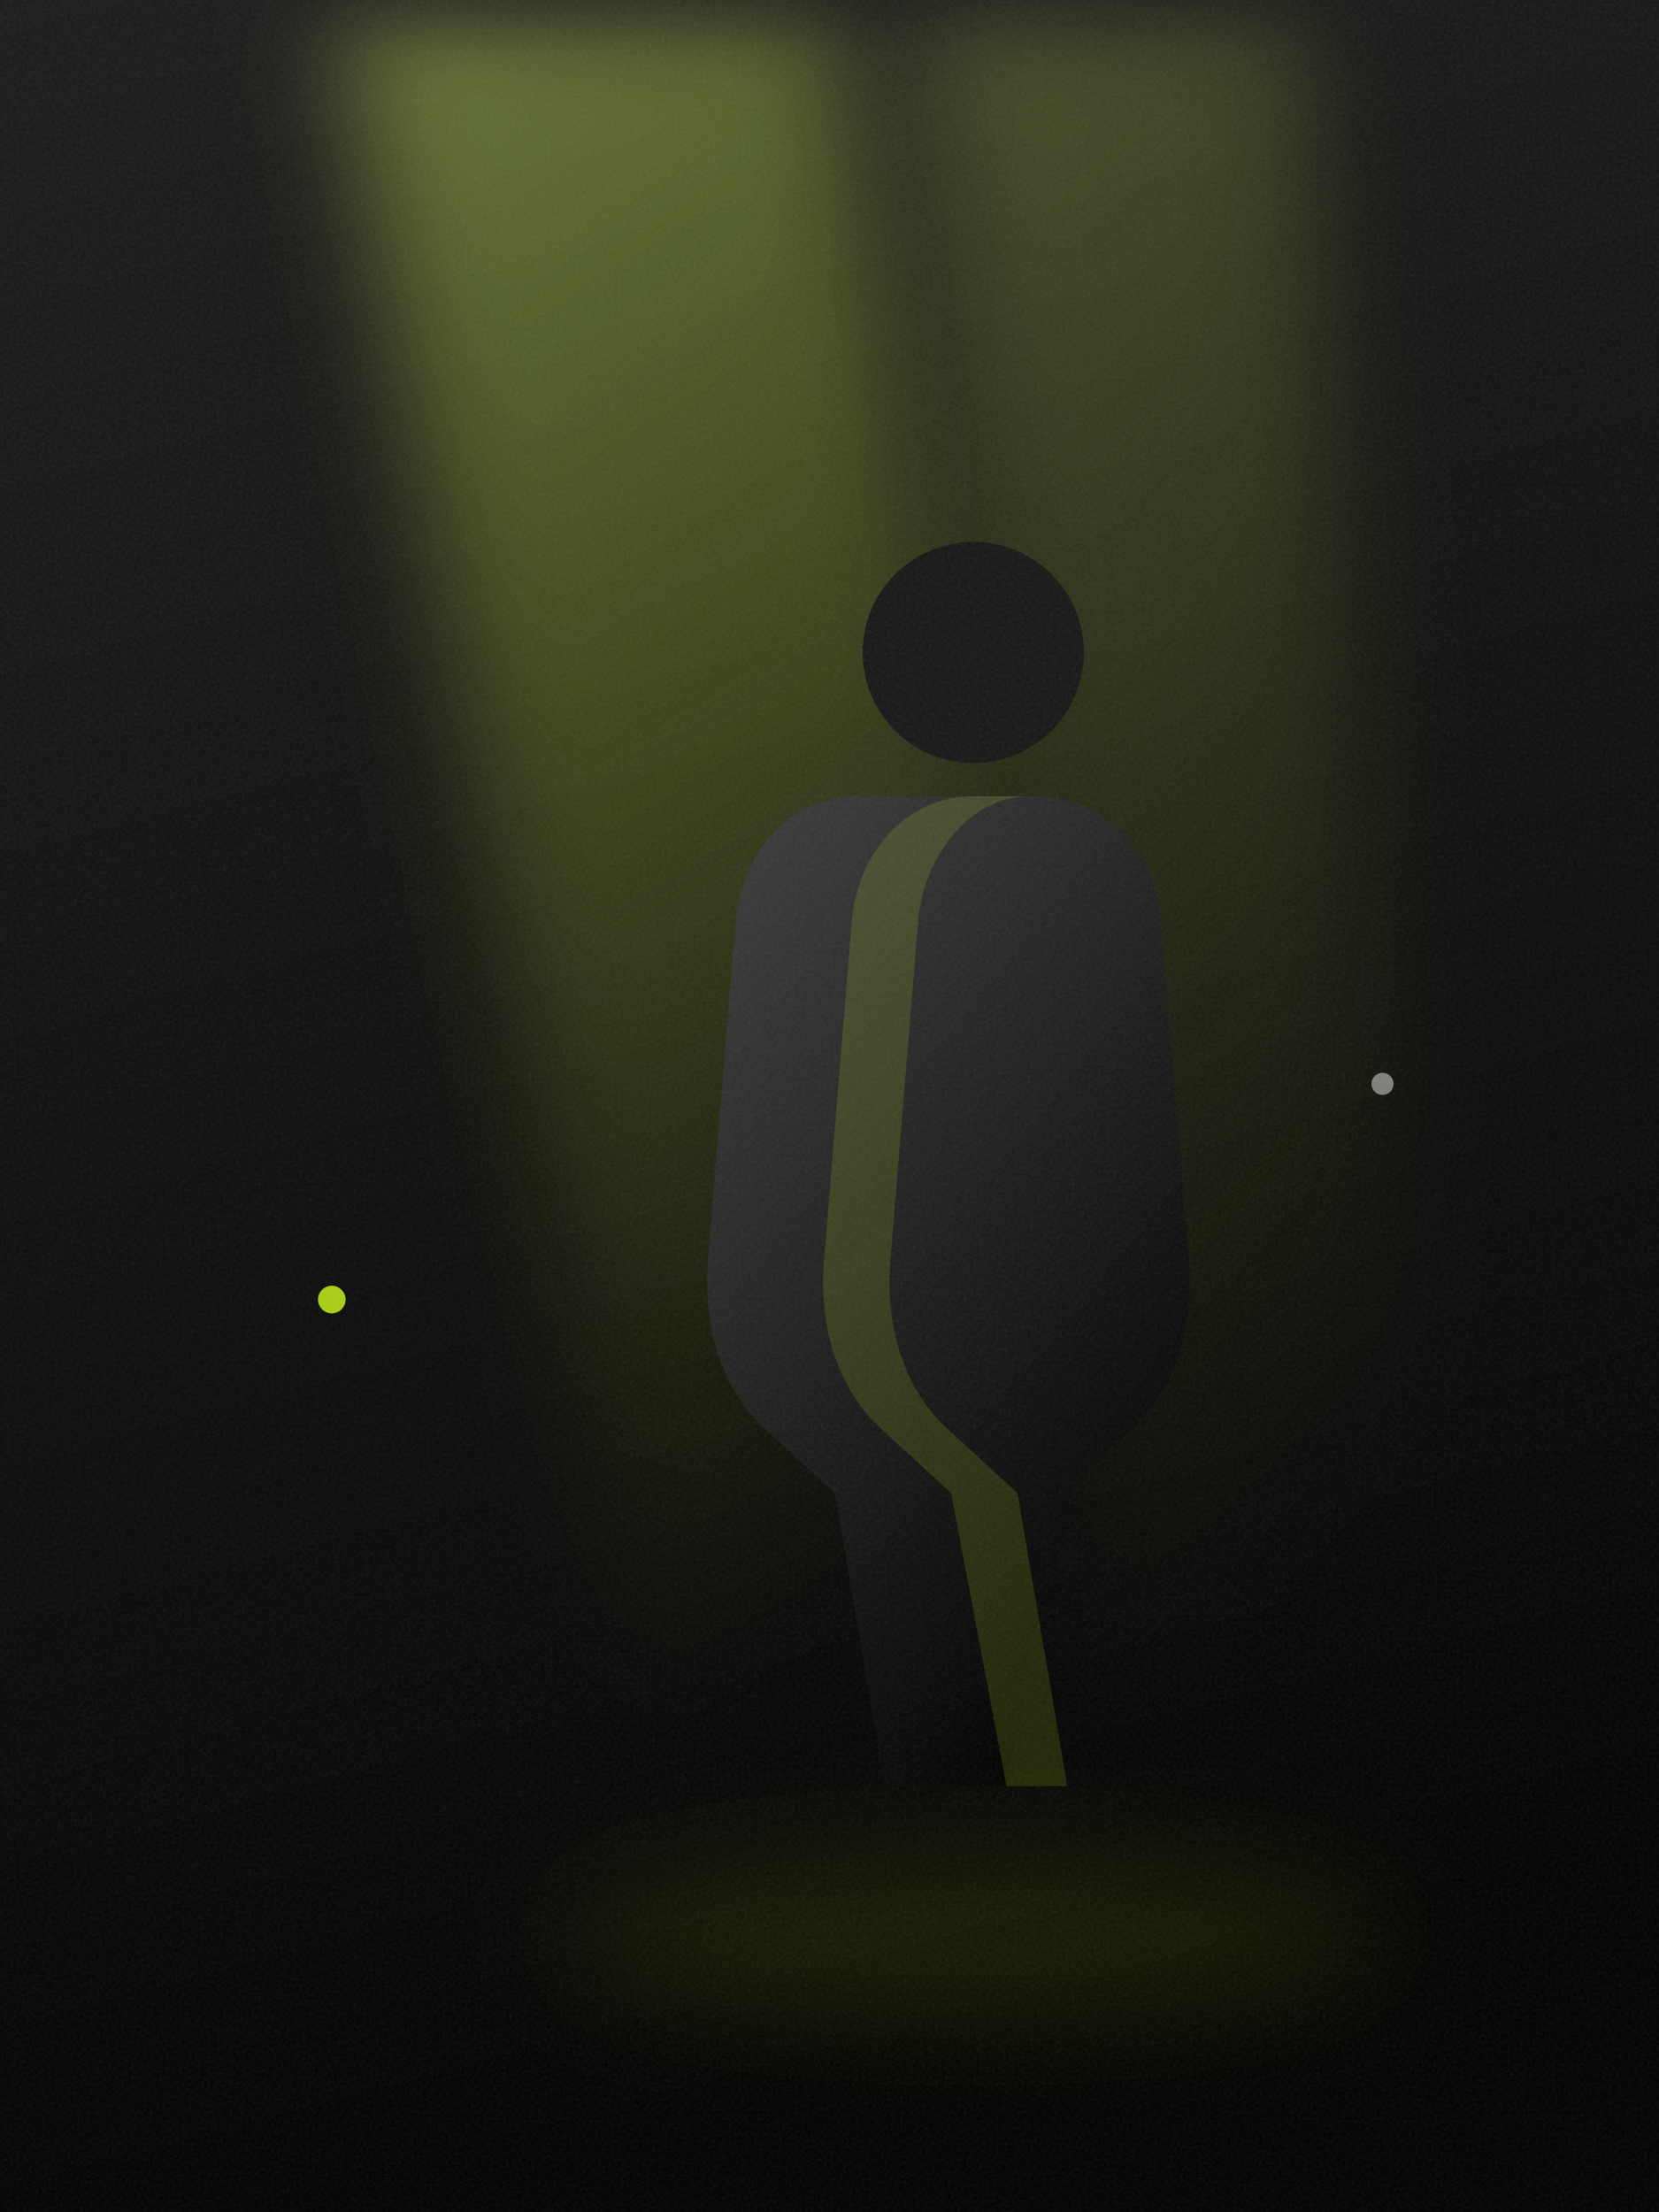
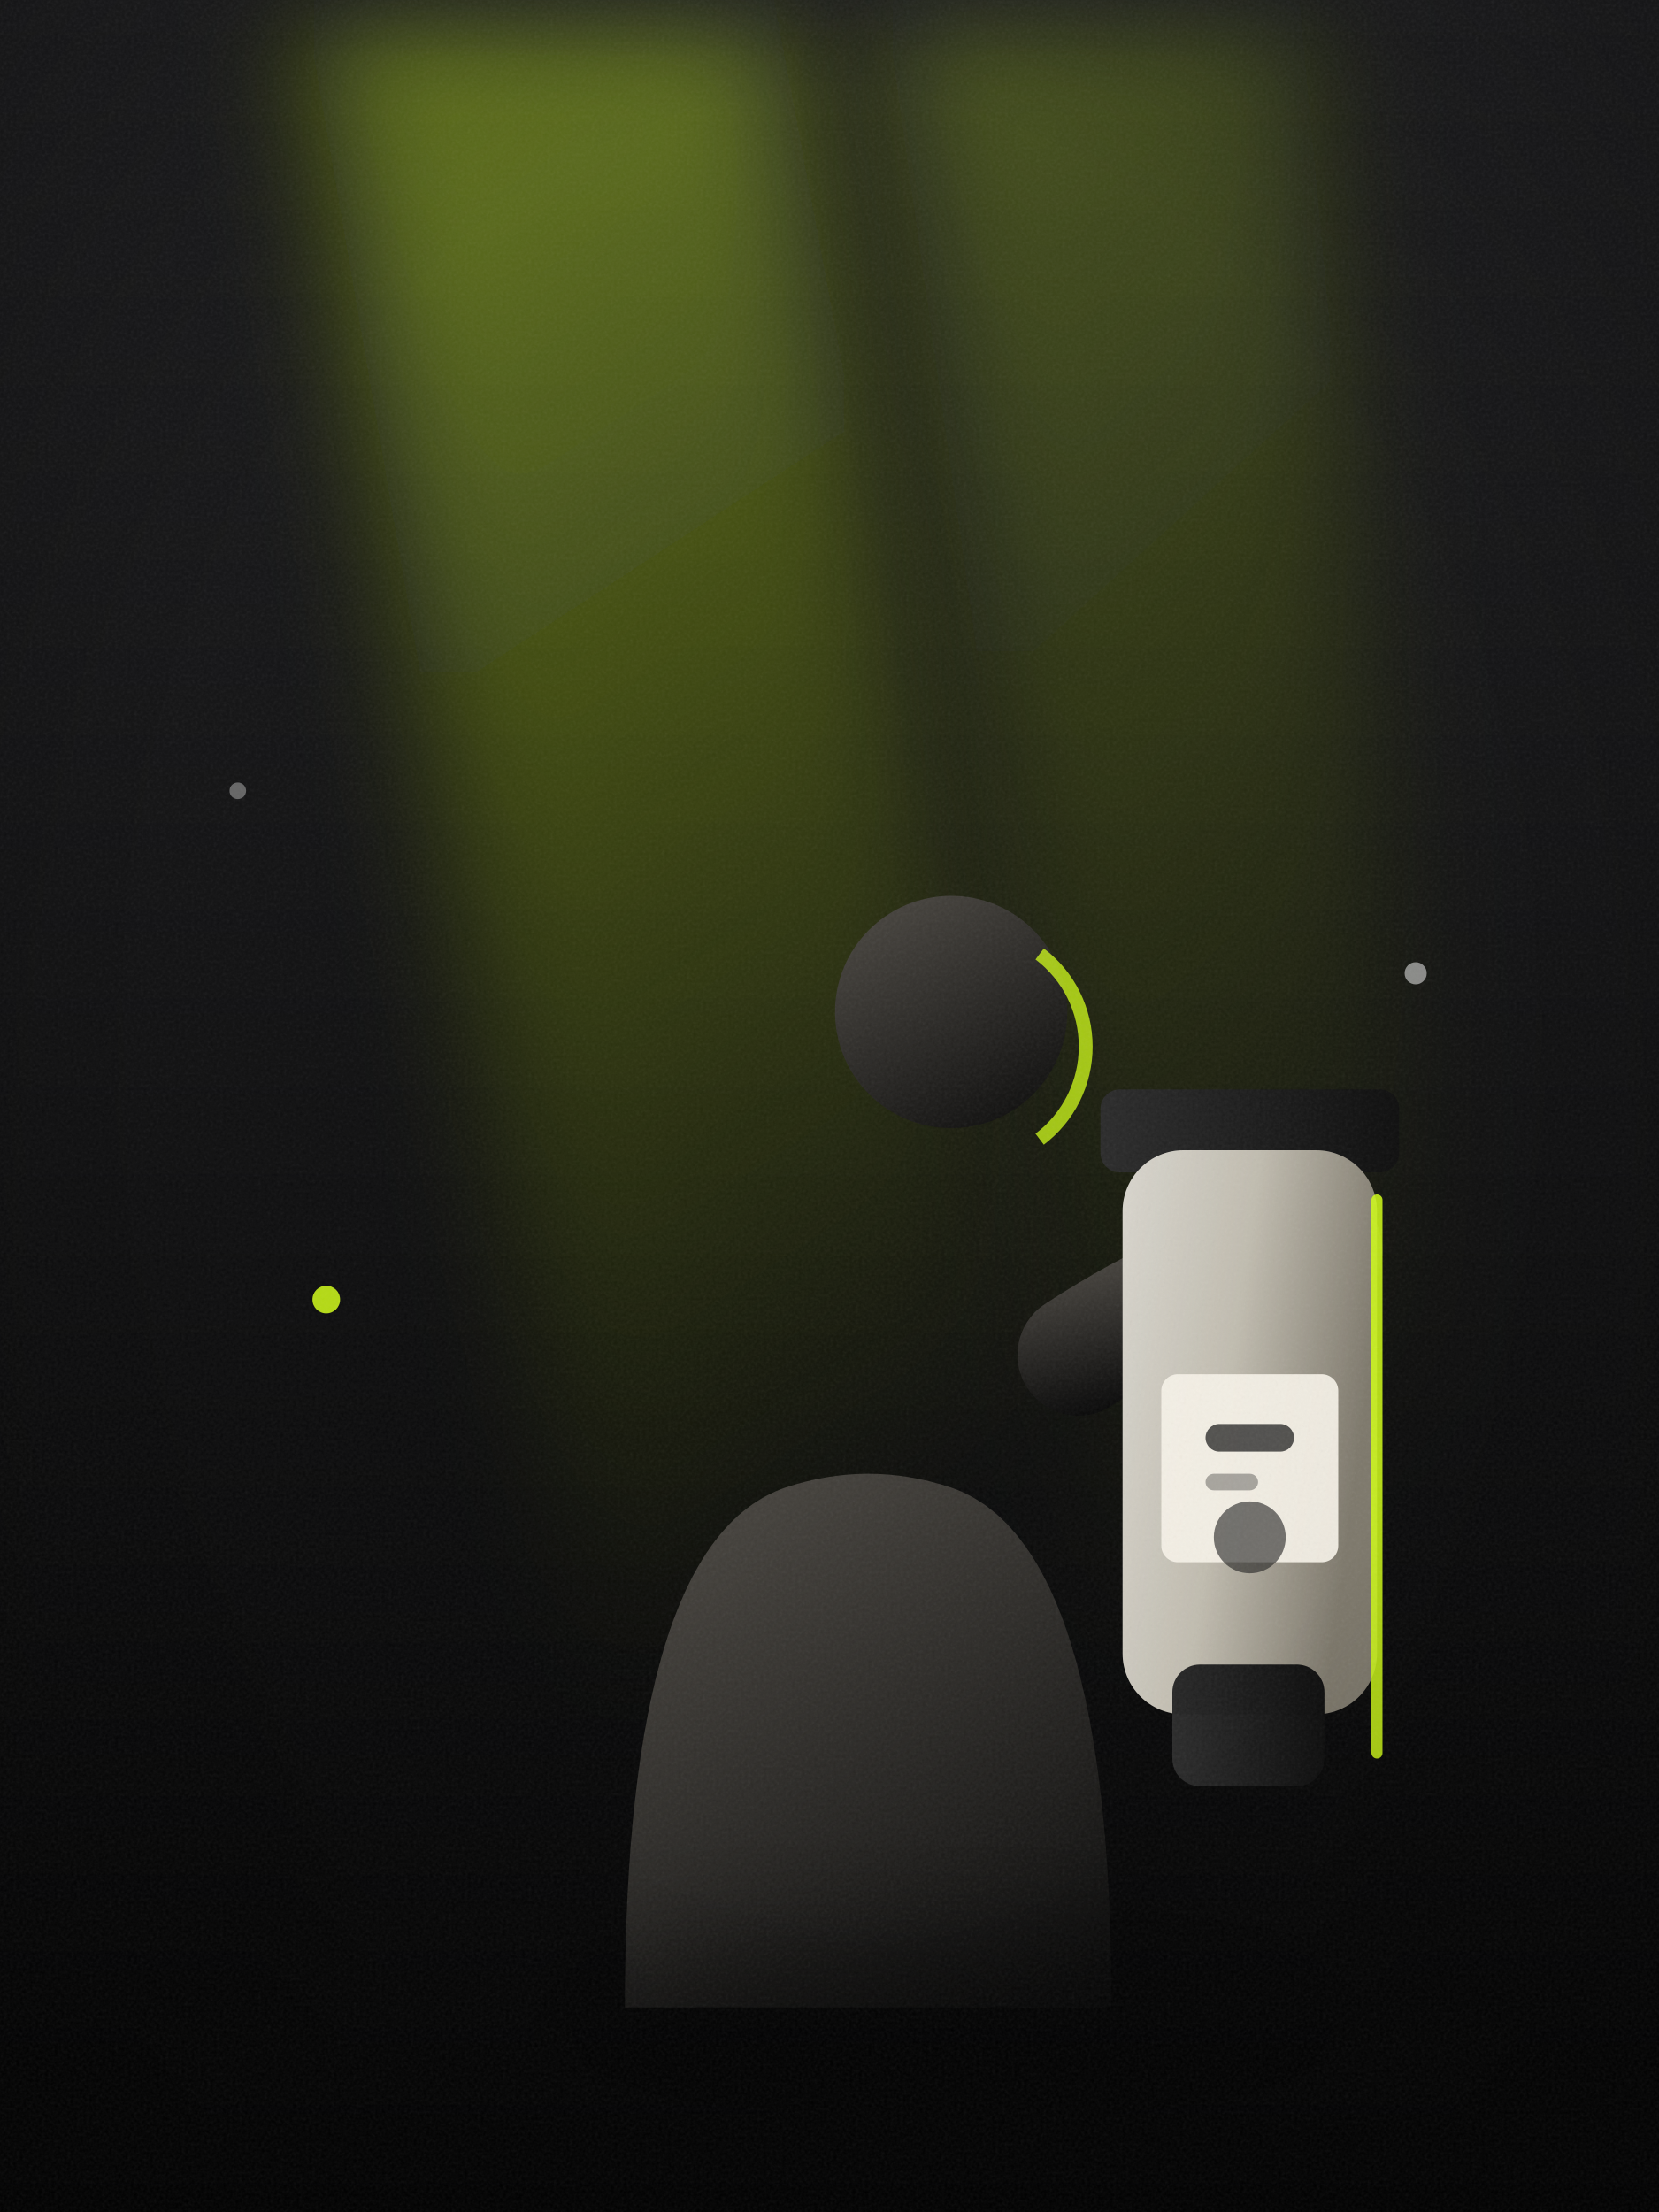
- <svg xmlns="http://www.w3.org/2000/svg" viewBox="0 0 600 800" width="600" height="800" role="img" aria-label="Figure walking through volumetric light haze">
+ <svg xmlns="http://www.w3.org/2000/svg" viewBox="0 0 600 800" width="600" height="800" role="img" aria-label="Model carrying the product through volumetric light">
  <defs>
-     <linearGradient id="base" x1="0" y1="0" x2="0.2" y2="1">
-       <stop offset="0" stop-color="#1b1b1b" />
-       <stop offset="0.55" stop-color="#0d0d0d" />
+     <linearGradient id="bg" x1="0" y1="0" x2="0" y2="1">
+       <stop offset="0" stop-color="#1b1b1d" />
+       <stop offset="0.55" stop-color="#0d0d0e" />
      <stop offset="1" stop-color="#000000" />
    </linearGradient>
    <linearGradient id="beam" x1="0" y1="0" x2="0.3" y2="1">
-       <stop offset="0" stop-color="#e1fe68" stop-opacity="0.4" />
+       <stop offset="0" stop-color="#d1fe17" stop-opacity="0.42" />
      <stop offset="1" stop-color="#d1fe17" stop-opacity="0" />
    </linearGradient>
-     <linearGradient id="figure" x1="0" y1="0" x2="0.6" y2="1">
-       <stop offset="0" stop-color="#3e3e3e" />
-       <stop offset="1" stop-color="#000000" />
+     <linearGradient id="fig" x1="0.4" y1="0" x2="1" y2="1">
+       <stop offset="0" stop-color="#43403b" />
+       <stop offset="1" stop-color="#080808" />
    </linearGradient>
-     <filter id="soft" x="-50%" y="-50%" width="200%" height="200%">
-       <feGaussianBlur stdDeviation="20" />
+     <linearGradient id="tube" x1="0" y1="0" x2="1" y2="0.3">
+       <stop offset="0" stop-color="#f0ede4" />
+       <stop offset="0.5" stop-color="#d5d0c2" />
+       <stop offset="1" stop-color="#8b8577" />
+     </linearGradient>
+     <linearGradient id="cap" x1="0" y1="0" x2="1" y2="0">
+       <stop offset="0" stop-color="#2a2a2a" />
+       <stop offset="1" stop-color="#0d0d0d" />
+     </linearGradient>
+     <radialGradient id="vig" cx="0.5" cy="0.45" r="0.8">
+       <stop offset="0.5" stop-color="#000000" stop-opacity="0" />
+       <stop offset="1" stop-color="#000000" stop-opacity="0.44" />
+     </radialGradient>
+     <filter id="soft" x="-60%" y="-60%" width="220%" height="220%">
+       <feGaussianBlur stdDeviation="22" />
    </filter>
    <filter id="grain" x="0" y="0" width="100%" height="100%">
      <feTurbulence type="fractalNoise" baseFrequency="0.87" numOctaves="2" stitchTiles="stitch" />
      <feColorMatrix type="saturate" values="0" />
      <feComponentTransfer>
-         <feFuncA type="linear" slope="0.09" />
+         <feFuncA type="linear" slope="0.075" />
      </feComponentTransfer>
    </filter>
+     <linearGradient id="t1" x1="0" y1="0" x2="1" y2="0.3">
+       <stop offset="0" stop-color="#f2efe6" />
+       <stop offset="0.5" stop-color="#d8d3c5" />
+       <stop offset="1" stop-color="#8e887a" />
+     </linearGradient>
+     <linearGradient id="t2" x1="0" y1="0" x2="1" y2="0">
+       <stop offset="0" stop-color="#2a2a2a" />
+       <stop offset="1" stop-color="#0d0d0d" />
+     </linearGradient>
+     <linearGradient id="j1" x1="0" y1="0" x2="1" y2="0.4">
+       <stop offset="0" stop-color="#f4f1e8" />
+       <stop offset="0.5" stop-color="#ded8ca" />
+       <stop offset="1" stop-color="#a49d8d" />
+     </linearGradient>
+     <linearGradient id="l1" x1="0" y1="0" x2="1" y2="0.4">
+       <stop offset="0" stop-color="#242424" />
+       <stop offset="1" stop-color="#0d0d0d" />
+     </linearGradient>
+     <linearGradient id="b1" x1="0" y1="0" x2="1" y2="0.3">
+       <stop offset="0" stop-color="#f7f4ec" />
+       <stop offset="0.5" stop-color="#ded8c9" />
+       <stop offset="1" stop-color="#a49b88" />
+     </linearGradient>
+     <linearGradient id="p1" x1="0" y1="0" x2="1" y2="0.4">
+       <stop offset="0" stop-color="#2f2f2f" />
+       <stop offset="1" stop-color="#141414" />
+     </linearGradient>
  </defs>
-   <rect width="600" height="800" fill="url(#base)" />
-   <path d="M120 0 L300 0 L420 640 L236 640 Z" fill="url(#beam)" filter="url(#soft)" />
-   <path d="M330 0 L470 0 L520 640 L402 640 Z" fill="url(#beam)" opacity="0.6" filter="url(#soft)" />
-   <circle cx="352" cy="236" r="40" fill="#171717" />
-   <path d="M330 288 h44 c26 0 44 20 46 46 l10 122 c2 26 -6 48 -22 62 l-24 22 -20 106 h-44 l-18 -106 -24 -22 c-16 -14 -24 -36 -22 -62 l10 -122 c2 -26 20 -46 44 -46 z" fill="url(#figure)" />
-   <path d="M330 288 h22 c-24 0 -42 20 -44 46 l-10 122 c-2 26 6 48 22 62 l24 22 20 106 h22 l-18 -106 -24 -22 c-16 -14 -24 -36 -22 -62 l10 -122 c2 -26 20 -46 40 -46 z" fill="#d1fe17" fill-opacity="0.14" />
-   <ellipse cx="352" cy="700" rx="150" ry="30" fill="#d1fe17" fill-opacity="0.1" filter="url(#soft)" />
-   <circle cx="120" cy="470" r="5" fill="#d1fe17" fill-opacity="0.8" />
-   <circle cx="500" cy="392" r="4" fill="#ededed" fill-opacity="0.5" />
+   <rect width="600" height="800" fill="url(#bg)" />
+   <path d="M110 0 L280 0 L400 640 L220 640 Z" fill="url(#beam)" filter="url(#soft)" />
+   <path d="M320 0 L470 0 L530 640 L410 640 Z" fill="url(#beam)" opacity="0.6" filter="url(#soft)" />
+   <circle cx="344" cy="366" r="42" fill="url(#fig)" />
+   <path d="M226 726 q0 -168 58 -188 q30 -10 60 0 q58 20 58 188 z" fill="url(#fig)" />
+   <path d="M390 490 q46 -30 88 -38" stroke="url(#fig)" stroke-width="44" stroke-linecap="round" fill="none" />
+   <path d="M376 345 a42 42 0 0 1 0 67" stroke="#d1fe17" stroke-width="5" fill="none" stroke-opacity="0.75" />
+   <ellipse cx="344" cy="734" rx="160" ry="30" fill="#000000" fill-opacity="0.55" filter="url(#soft)" />
+   <rect x="398.0" y="394" width="108" height="30" rx="7" fill="url(#cap)" />
+   <rect x="406.0" y="416" width="92" height="204" rx="22" fill="url(#tube)" />
+   <rect x="424" y="602" width="55" height="44" rx="10" fill="url(#cap)" />
+   <rect x="406.0" y="416" width="92" height="204" rx="22" fill="#000000" fill-opacity="0.10" />
+   <rect x="420" y="497" width="64" height="68" rx="6" fill="#f6f2e8" fill-opacity="0.92" />
+   <rect x="436" y="515" width="32" height="10" rx="5" fill="#1c1c1c" fill-opacity="0.75" />
+   <rect x="436" y="533" width="19" height="6" rx="3" fill="#1c1c1c" fill-opacity="0.35" />
+   <circle cx="452" cy="556" r="13" fill="#1c1c1c" fill-opacity="0.6" />
+   <path d="M498 434 V634" stroke="#d1fe17" stroke-width="4" stroke-linecap="round" stroke-opacity="0.85" />
+   <circle cx="118" cy="470" r="5" fill="#d1fe17" fill-opacity="0.85" />
+   <circle cx="512" cy="352" r="4" fill="#ffffff" fill-opacity="0.5" />
+   <circle cx="86" cy="286" r="3" fill="#ffffff" fill-opacity="0.35" />
+   <rect width="600" height="800" fill="url(#vig)" />
  <rect width="600" height="800" filter="url(#grain)" />
</svg>
